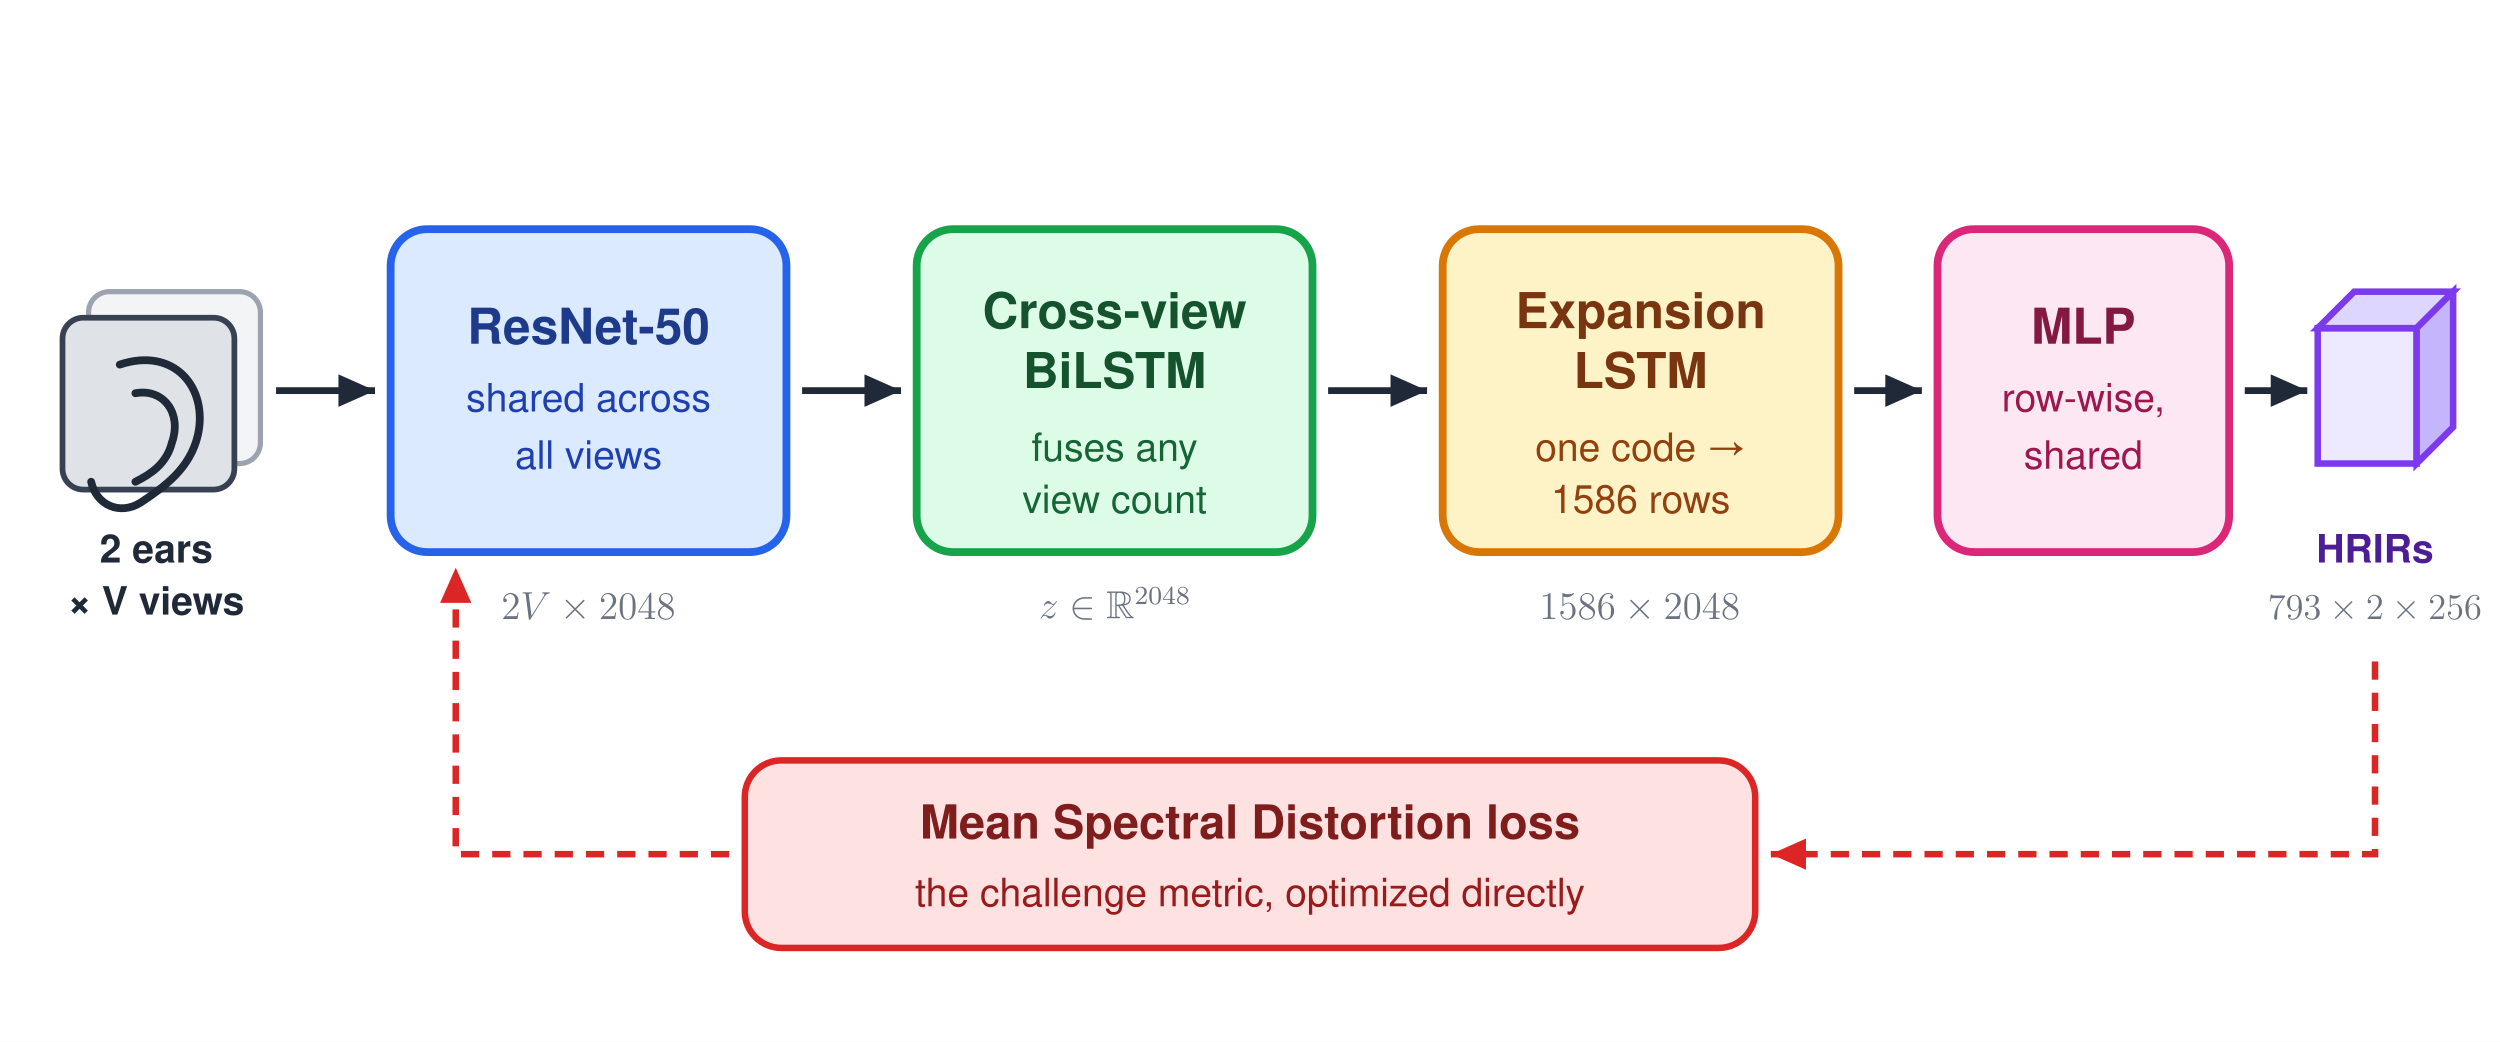
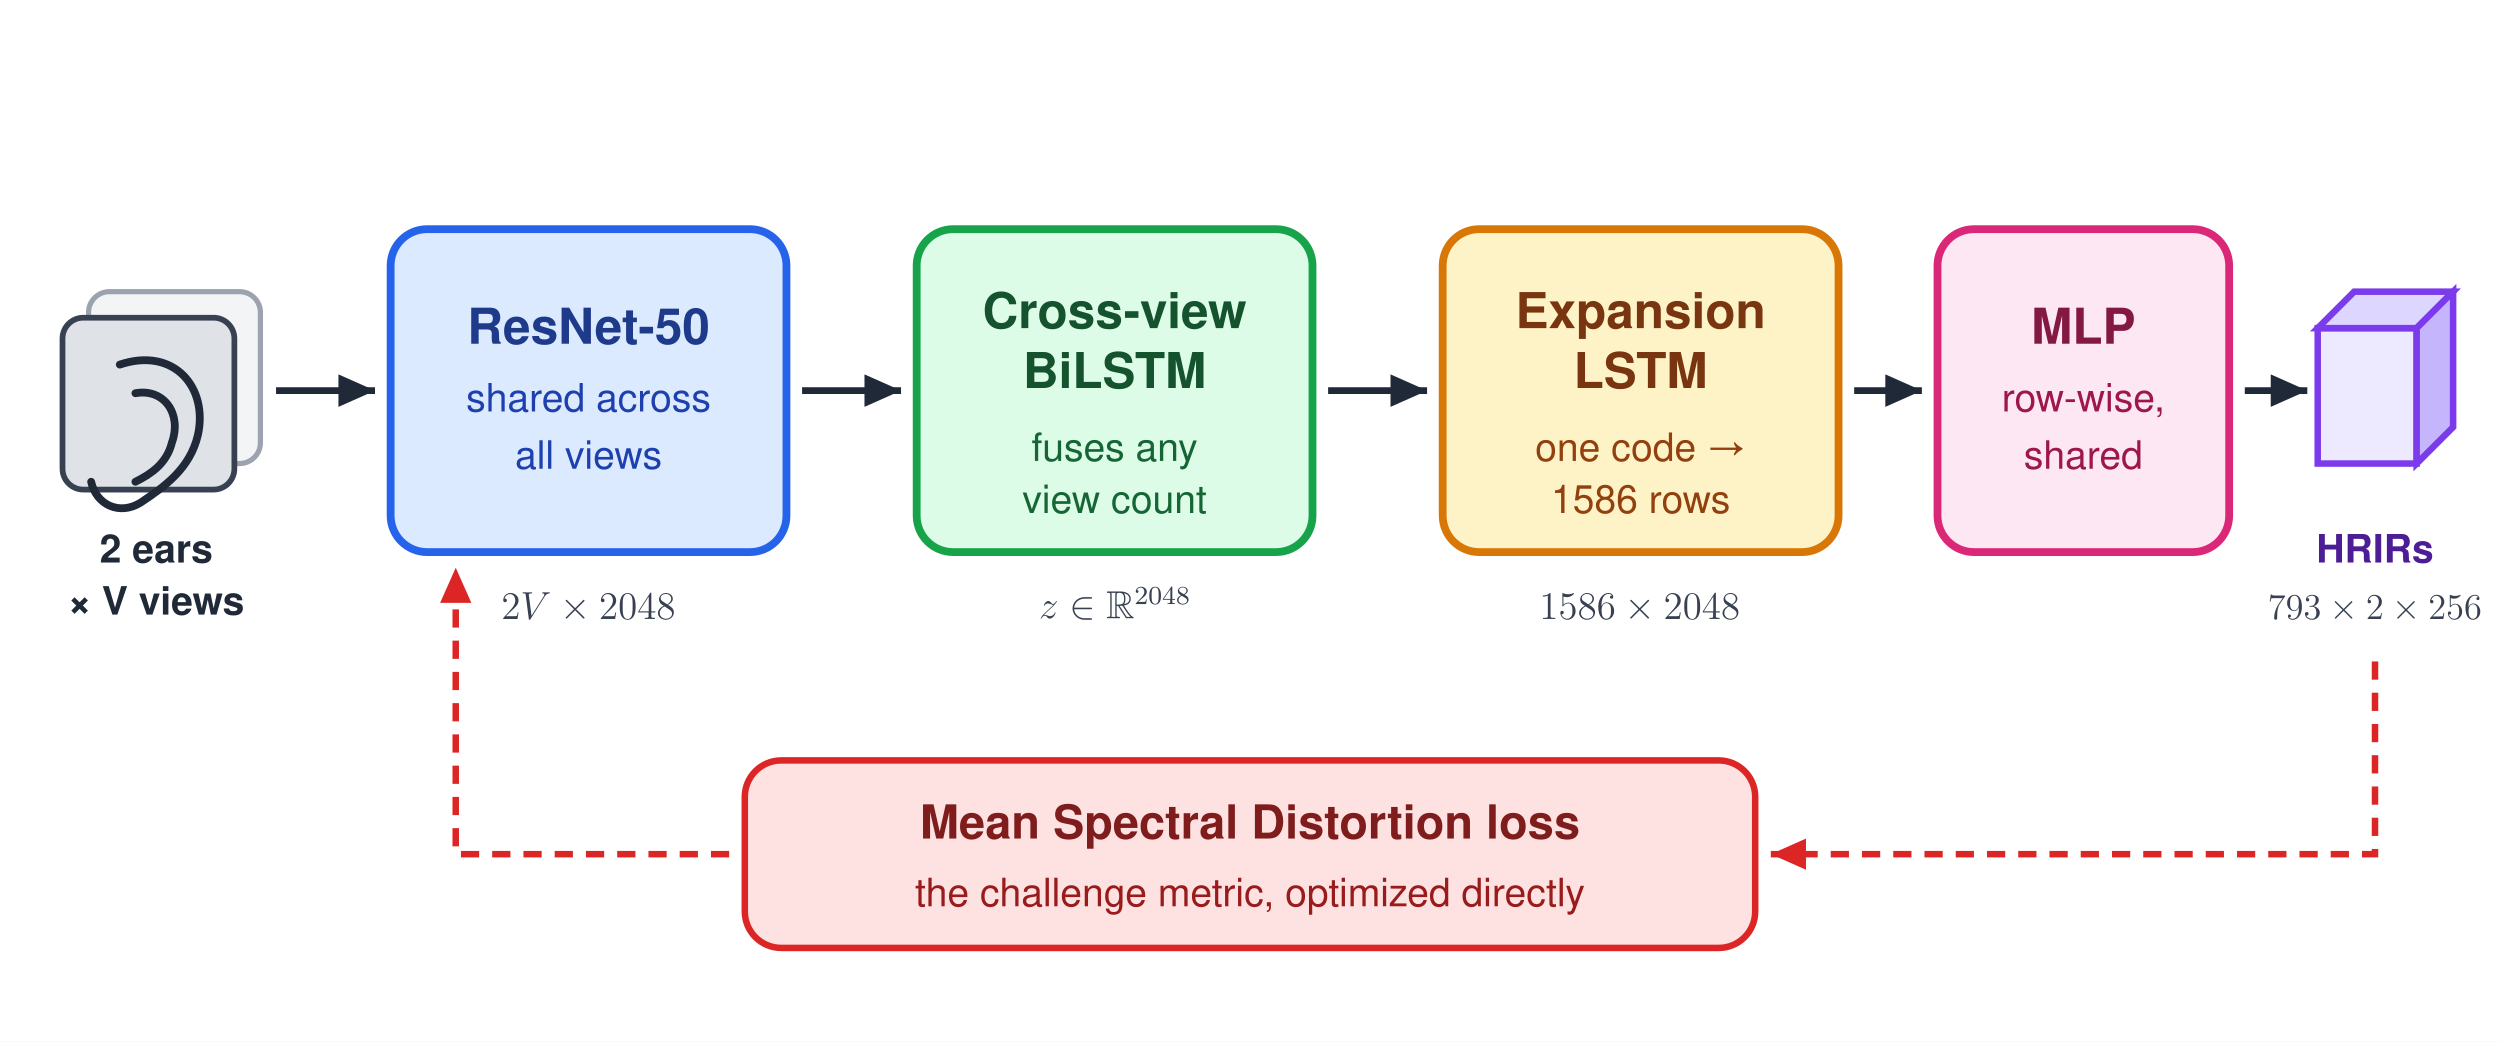
<svg xmlns="http://www.w3.org/2000/svg" xmlns:xlink="http://www.w3.org/1999/xlink" viewBox="0 0 960 400" font-family="-apple-system, BlinkMacSystemFont, Segoe UI, Helvetica, Arial, sans-serif" role="img" aria-label="Architecture: shared ResNet-50 encodes each view, a BiLSTM fuses them into one identity code, an expansion LSTM and shared MLP decode the full HRIR tensor, trained on the Mean Spectral Distortion metric.">
  <defs>
    <marker id="a2" viewBox="0 0 10 10" refX="9" refY="5" markerWidth="6" markerHeight="6" orient="auto-start-reverse">
      <path d="M0 1 L9 5 L0 9 z" fill="#1F2937" />
    </marker>
    <marker id="a2r" viewBox="0 0 10 10" refX="9" refY="5" markerWidth="6" markerHeight="6" orient="auto-start-reverse">
      <path d="M0 1 L9 5 L0 9 z" fill="#DC2626" />
    </marker>
  </defs>
  <rect width="960" height="400" fill="#ffffff" />
  <rect x="34" y="112" width="66" height="66" rx="8" fill="#F3F4F6" stroke="#9CA3AF" stroke-width="2" />
  <rect x="24" y="122" width="66" height="66" rx="8" fill="#DFE3E8" stroke="#374151" stroke-width="2.2" />
  <path d="M46 140 C67 133, 80 149, 76 167 C73 180, 63 187, 54 193 C46 198, 37 194, 35 185            M52 151 C63 149, 70 159, 66 170 C64 178, 58 182, 52 185" fill="none" stroke="#1F2937" stroke-width="3" stroke-linecap="round" />
  <text x="60" y="216" font-size="15" font-weight="600" fill="#1F2937" text-anchor="middle">2 ears</text>
  <text x="60" y="236" font-size="15" font-weight="600" fill="#1F2937" text-anchor="middle">× V views</text>
  <line x1="106" y1="150" x2="144" y2="150" stroke="#1F2937" stroke-width="2.6" marker-end="url(#a2)" />
  <rect x="150" y="88" width="152" height="124" rx="14" fill="#DBEAFE" stroke="#2563EB" stroke-width="3" />
  <text x="226" y="132" font-size="19" font-weight="700" fill="#1E3A8A" text-anchor="middle">ResNet-50</text>
  <text x="226" y="158" font-size="15" fill="#1E40AF" text-anchor="middle">shared across</text>
  <text x="226" y="180" font-size="15" fill="#1E40AF" text-anchor="middle">all views</text>
  <g transform="translate(282.8429 317.7725) scale(1.254687)">
    <defs>
      <path id="L0-g0-2" d="M4.651-3.324L2.26-5.703C2.116-5.846 2.092-5.87 1.997-5.87C1.877-5.87 1.757-5.762 1.757-5.631C1.757-5.547 1.781-5.523 1.913-5.392L4.304-2.989L1.913-.586C1.781-.454 1.757-.43 1.757-.347C1.757-.215 1.877-.108 1.997-.108C2.092-.108 2.116-.132 2.26-.275L4.639-2.654L7.113-.179C7.137-.167 7.221-.108 7.293-.108C7.436-.108 7.532-.215 7.532-.347C7.532-.371 7.532-.418 7.496-.478C7.484-.502 5.583-2.379 4.985-2.989L7.173-5.177C7.233-5.248 7.412-5.404 7.472-5.475C7.484-5.499 7.532-5.547 7.532-5.631C7.532-5.762 7.436-5.87 7.293-5.87C7.197-5.87 7.149-5.822 7.018-5.691L4.651-3.324Z" />
      <path id="L0-g1-86" d="M7.4-6.838C7.807-7.484 8.177-7.771 8.787-7.819C8.907-7.831 9.002-7.831 9.002-8.046C9.002-8.094 8.978-8.165 8.871-8.165C8.656-8.165 8.141-8.141 7.926-8.141C7.58-8.141 7.221-8.165 6.886-8.165C6.791-8.165 6.671-8.165 6.671-7.938C6.671-7.831 6.779-7.819 6.826-7.819C7.269-7.783 7.317-7.568 7.317-7.424C7.317-7.245 7.149-6.97 7.137-6.958L3.383-1.004L2.546-7.448C2.546-7.795 3.168-7.819 3.3-7.819C3.479-7.819 3.587-7.819 3.587-8.046C3.587-8.165 3.455-8.165 3.419-8.165C3.216-8.165 2.977-8.141 2.774-8.141H2.104C1.231-8.141 .873-8.165 .861-8.165C.789-8.165 .646-8.165 .646-7.95C.646-7.819 .729-7.819 .921-7.819C1.53-7.819 1.566-7.711 1.602-7.412L2.558-.036C2.594 .215 2.594 .251 2.762 .251C2.905 .251 2.965 .215 3.084 .024L7.4-6.838Z" />
      <path id="L0-g2-48" d="M5.356-3.826C5.356-4.818 5.296-5.786 4.866-6.695C4.376-7.687 3.515-7.95 2.929-7.95C2.236-7.95 1.387-7.603 .944-6.611C.61-5.858 .49-5.117 .49-3.826C.49-2.666 .574-1.793 1.004-.944C1.47-.036 2.295 .251 2.917 .251C3.957 .251 4.555-.371 4.902-1.064C5.332-1.961 5.356-3.132 5.356-3.826ZM2.917 .012C2.534 .012 1.757-.203 1.53-1.506C1.399-2.224 1.399-3.132 1.399-3.969C1.399-4.949 1.399-5.834 1.59-6.539C1.793-7.34 2.403-7.711 2.917-7.711C3.371-7.711 4.065-7.436 4.292-6.408C4.447-5.727 4.447-4.782 4.447-3.969C4.447-3.168 4.447-2.26 4.316-1.53C4.089-.215 3.335 .012 2.917 .012Z" />
      <path id="L0-g2-50" d="M5.26-2.008H4.997C4.961-1.805 4.866-1.148 4.746-.956C4.663-.849 3.981-.849 3.622-.849H1.411C1.733-1.124 2.463-1.889 2.774-2.176C4.591-3.85 5.26-4.471 5.26-5.655C5.26-7.03 4.172-7.95 2.786-7.95S.586-6.767 .586-5.738C.586-5.129 1.112-5.129 1.148-5.129C1.399-5.129 1.71-5.308 1.71-5.691C1.71-6.025 1.482-6.253 1.148-6.253C1.04-6.253 1.016-6.253 .98-6.241C1.207-7.054 1.853-7.603 2.63-7.603C3.646-7.603 4.268-6.755 4.268-5.655C4.268-4.639 3.682-3.754 3.001-2.989L.586-.287V0H4.949L5.26-2.008Z" />
      <path id="L0-g2-52" d="M4.316-7.783C4.316-8.01 4.316-8.07 4.148-8.07C4.053-8.07 4.017-8.07 3.921-7.926L.323-2.343V-1.997H3.467V-.909C3.467-.466 3.443-.347 2.57-.347H2.331V0C2.606-.024 3.551-.024 3.885-.024S5.177-.024 5.452 0V-.347H5.212C4.352-.347 4.316-.466 4.316-.909V-1.997H5.523V-2.343H4.316V-7.783ZM3.527-6.85V-2.343H.622L3.527-6.85Z" />
      <path id="L0-g2-56" d="M3.563-4.316C4.16-4.639 5.033-5.189 5.033-6.193C5.033-7.233 4.029-7.95 2.929-7.95C1.745-7.95 .813-7.077 .813-5.99C.813-5.583 .933-5.177 1.267-4.77C1.399-4.615 1.411-4.603 2.248-4.017C1.088-3.479 .49-2.678 .49-1.805C.49-.538 1.698 .251 2.917 .251C4.244 .251 5.356-.729 5.356-1.985C5.356-3.204 4.495-3.742 3.563-4.316ZM1.937-5.392C1.781-5.499 1.303-5.81 1.303-6.396C1.303-7.173 2.116-7.663 2.917-7.663C3.778-7.663 4.543-7.042 4.543-6.181C4.543-5.452 4.017-4.866 3.324-4.483L1.937-5.392ZM2.499-3.85L3.945-2.905C4.256-2.702 4.806-2.331 4.806-1.602C4.806-.693 3.885-.072 2.929-.072C1.913-.072 1.04-.813 1.04-1.805C1.04-2.738 1.722-3.491 2.499-3.85Z" />
    </defs>
    <g id="L0-page1">
-       <g fill="#6b7280">
+       <g fill="#374151">
        <use x="-72" y="-63.831" xlink:href="#L0-g2-50" />
        <use x="-66.147" y="-63.831" xlink:href="#L0-g1-86" />
        <use x="-54.065" y="-63.831" xlink:href="#L0-g0-2" />
        <use x="-42.11" y="-63.831" xlink:href="#L0-g2-50" />
        <use x="-36.257" y="-63.831" xlink:href="#L0-g2-48" />
        <use x="-30.404" y="-63.831" xlink:href="#L0-g2-52" />
        <use x="-24.551" y="-63.831" xlink:href="#L0-g2-56" />
      </g>
    </g>
  </g>
  <line x1="308" y1="150" x2="346" y2="150" stroke="#1F2937" stroke-width="2.6" marker-end="url(#a2)" />
  <rect x="352" y="88" width="152" height="124" rx="14" fill="#DCFCE7" stroke="#16A34A" stroke-width="3" />
  <text x="428" y="126" font-size="19" font-weight="700" fill="#14532D" text-anchor="middle">Cross-view</text>
  <text x="428" y="149" font-size="19" font-weight="700" fill="#14532D" text-anchor="middle">BiLSTM</text>
  <text x="428" y="177" font-size="15" fill="#166534" text-anchor="middle">fuses any</text>
  <text x="428" y="197" font-size="15" fill="#166534" text-anchor="middle">view count</text>
  <g transform="translate(489.2872 315.8497) scale(1.254687)">
    <defs>
      <path id="L1-g0-82" d="M3.204-3.754H3.634L5.428-.98C5.547-.789 5.834-.323 5.966-.143C6.049 0 6.085 0 6.36 0H8.01C8.225 0 8.404 0 8.404-.215C8.404-.311 8.333-.395 8.225-.418C7.783-.514 7.197-1.303 6.91-1.686C6.826-1.805 6.229-2.594 5.428-3.885C6.492-4.077 7.52-4.531 7.52-5.954C7.52-7.615 5.762-8.189 4.352-8.189H.598C.383-8.189 .191-8.189 .191-7.974C.191-7.771 .418-7.771 .514-7.771C1.196-7.771 1.255-7.687 1.255-7.089V-1.1C1.255-.502 1.196-.418 .514-.418C.418-.418 .191-.418 .191-.215C.191 0 .383 0 .598 0H3.873C4.089 0 4.268 0 4.268-.215C4.268-.418 4.065-.418 3.933-.418C3.252-.418 3.204-.514 3.204-1.1V-3.754ZM5.511-4.34C5.846-4.782 5.882-5.416 5.882-5.942C5.882-6.516 5.81-7.149 5.428-7.639C5.918-7.532 7.101-7.161 7.101-5.954C7.101-5.177 6.743-4.567 5.511-4.34ZM3.204-7.125C3.204-7.376 3.204-7.771 3.945-7.771C4.961-7.771 5.464-7.352 5.464-5.942C5.464-4.4 5.093-4.172 3.204-4.172V-7.125ZM1.578-.418C1.674-.634 1.674-.968 1.674-1.076V-7.113C1.674-7.233 1.674-7.556 1.578-7.771H2.941C2.786-7.58 2.786-7.34 2.786-7.161V-1.076C2.786-.956 2.786-.634 2.881-.418H1.578ZM4.125-3.754C4.208-3.766 4.256-3.778 4.352-3.778C4.531-3.778 4.794-3.802 4.973-3.826C5.153-3.539 6.444-1.411 7.436-.418H6.276L4.125-3.754Z" />
      <path id="L1-g1-50" d="M6.551-2.75C6.755-2.75 6.97-2.75 6.97-2.989S6.755-3.228 6.551-3.228H1.482C1.626-4.83 3.001-5.978 4.686-5.978H6.551C6.755-5.978 6.97-5.978 6.97-6.217S6.755-6.456 6.551-6.456H4.663C2.618-6.456 .992-4.902 .992-2.989S2.618 .478 4.663 .478H6.551C6.755 .478 6.97 .478 6.97 .239S6.755 0 6.551 0H4.686C3.001 0 1.626-1.148 1.482-2.75H6.551Z" />
      <path id="L1-g2-122" d="M1.518-.968C2.032-1.554 2.451-1.925 3.049-2.463C3.766-3.084 4.077-3.383 4.244-3.563C5.081-4.388 5.499-5.081 5.499-5.177S5.404-5.272 5.38-5.272C5.296-5.272 5.272-5.224 5.212-5.141C4.914-4.627 4.627-4.376 4.316-4.376C4.065-4.376 3.933-4.483 3.706-4.77C3.455-5.069 3.252-5.272 2.905-5.272C2.032-5.272 1.506-4.184 1.506-3.933C1.506-3.897 1.518-3.826 1.626-3.826C1.722-3.826 1.733-3.873 1.769-3.957C1.973-4.435 2.546-4.519 2.774-4.519C3.025-4.519 3.264-4.435 3.515-4.328C3.969-4.136 4.16-4.136 4.28-4.136C4.364-4.136 4.411-4.136 4.471-4.148C4.077-3.682 3.431-3.108 2.893-2.618L1.686-1.506C.956-.765 .514-.06 .514 .024C.514 .096 .574 .12 .646 .12S.729 .108 .813-.036C1.004-.335 1.387-.777 1.829-.777C2.08-.777 2.2-.693 2.439-.395C2.666-.132 2.869 .12 3.252 .12C4.423 .12 5.093-1.399 5.093-1.674C5.093-1.722 5.081-1.793 4.961-1.793C4.866-1.793 4.854-1.745 4.818-1.626C4.555-.921 3.85-.634 3.383-.634C3.132-.634 2.893-.717 2.642-.825C2.164-1.016 2.032-1.016 1.877-1.016C1.757-1.016 1.626-1.016 1.518-.968Z" />
      <path id="L1-g3-48" d="M3.897-2.542C3.897-3.395 3.81-3.913 3.547-4.423C3.196-5.125 2.55-5.3 2.112-5.3C1.108-5.3 .741-4.551 .63-4.328C.343-3.746 .327-2.957 .327-2.542C.327-2.016 .351-1.211 .733-.574C1.1 .016 1.69 .167 2.112 .167C2.495 .167 3.18 .048 3.579-.741C3.873-1.315 3.897-2.024 3.897-2.542ZM2.112-.056C1.841-.056 1.291-.183 1.124-1.02C1.036-1.474 1.036-2.224 1.036-2.638C1.036-3.188 1.036-3.746 1.124-4.184C1.291-4.997 1.913-5.077 2.112-5.077C2.383-5.077 2.933-4.941 3.092-4.216C3.188-3.778 3.188-3.18 3.188-2.638C3.188-2.168 3.188-1.451 3.092-1.004C2.925-.167 2.375-.056 2.112-.056Z" />
      <path id="L1-g3-50" d="M2.248-1.626C2.375-1.745 2.71-2.008 2.837-2.12C3.332-2.574 3.802-3.013 3.802-3.738C3.802-4.686 3.005-5.3 2.008-5.3C1.052-5.3 .422-4.575 .422-3.866C.422-3.475 .733-3.419 .845-3.419C1.012-3.419 1.259-3.539 1.259-3.842C1.259-4.256 .861-4.256 .765-4.256C.996-4.838 1.53-5.037 1.921-5.037C2.662-5.037 3.045-4.407 3.045-3.738C3.045-2.909 2.463-2.303 1.522-1.339L.518-.303C.422-.215 .422-.199 .422 0H3.571L3.802-1.427H3.555C3.531-1.267 3.467-.869 3.371-.717C3.324-.654 2.718-.654 2.59-.654H1.172L2.248-1.626Z" />
      <path id="L1-g3-52" d="M3.14-5.157C3.14-5.316 3.14-5.38 2.973-5.38C2.869-5.38 2.861-5.372 2.782-5.26L.239-1.57V-1.307H2.487V-.646C2.487-.351 2.463-.263 1.849-.263H1.666V0C2.343-.024 2.359-.024 2.813-.024S3.284-.024 3.961 0V-.263H3.778C3.164-.263 3.14-.351 3.14-.646V-1.307H3.985V-1.57H3.14V-5.157ZM2.542-4.511V-1.57H.518L2.542-4.511Z" />
      <path id="L1-g3-56" d="M2.646-2.877C3.092-3.092 3.634-3.491 3.634-4.113C3.634-4.87 2.861-5.3 2.12-5.3C1.275-5.3 .59-4.718 .59-3.969C.59-3.674 .693-3.403 .893-3.172C1.028-3.005 1.06-2.989 1.554-2.678C.566-2.24 .351-1.658 .351-1.211C.351-.335 1.235 .167 2.104 .167C3.084 .167 3.873-.494 3.873-1.339C3.873-1.841 3.602-2.176 3.475-2.311C3.339-2.439 3.332-2.447 2.646-2.877ZM1.411-3.626C1.18-3.762 .988-3.993 .988-4.272C.988-4.774 1.538-5.093 2.104-5.093C2.726-5.093 3.236-4.67 3.236-4.113C3.236-3.65 2.877-3.26 2.407-3.029L1.411-3.626ZM1.801-2.534C1.833-2.519 2.742-1.961 2.877-1.873C3.005-1.801 3.419-1.546 3.419-1.068C3.419-.454 2.774-.072 2.12-.072C1.411-.072 .805-.558 .805-1.211C.805-1.809 1.251-2.279 1.801-2.534Z" />
    </defs>
    <g id="L1-page1">
-       <g fill="#6b7280">
+       <g fill="#374151">
        <use x="-72" y="-62.525" xlink:href="#L1-g2-122" />
        <use x="-62.709" y="-62.525" xlink:href="#L1-g1-50" />
        <use x="-51.418" y="-62.525" xlink:href="#L1-g0-82" />
        <use x="-42.783" y="-66.864" xlink:href="#L1-g3-50" />
        <use x="-38.549" y="-66.864" xlink:href="#L1-g3-48" />
        <use x="-34.315" y="-66.864" xlink:href="#L1-g3-52" />
        <use x="-30.081" y="-66.864" xlink:href="#L1-g3-56" />
      </g>
    </g>
  </g>
  <line x1="510" y1="150" x2="548" y2="150" stroke="#1F2937" stroke-width="2.6" marker-end="url(#a2)" />
  <rect x="554" y="88" width="152" height="124" rx="14" fill="#FEF3C7" stroke="#D97706" stroke-width="3" />
  <text x="630" y="126" font-size="19" font-weight="700" fill="#78350F" text-anchor="middle">Expansion</text>
  <text x="630" y="149" font-size="19" font-weight="700" fill="#78350F" text-anchor="middle">LSTM</text>
  <text x="630" y="177" font-size="15" fill="#92400E" text-anchor="middle">one code →</text>
  <text x="630" y="197" font-size="15" fill="#92400E" text-anchor="middle">1586 rows</text>
  <g transform="translate(681.4255 318.3559) scale(1.254687)">
    <defs>
      <path id="L2-g0-2" d="M4.651-3.324L2.26-5.703C2.116-5.846 2.092-5.87 1.997-5.87C1.877-5.87 1.757-5.762 1.757-5.631C1.757-5.547 1.781-5.523 1.913-5.392L4.304-2.989L1.913-.586C1.781-.454 1.757-.43 1.757-.347C1.757-.215 1.877-.108 1.997-.108C2.092-.108 2.116-.132 2.26-.275L4.639-2.654L7.113-.179C7.137-.167 7.221-.108 7.293-.108C7.436-.108 7.532-.215 7.532-.347C7.532-.371 7.532-.418 7.496-.478C7.484-.502 5.583-2.379 4.985-2.989L7.173-5.177C7.233-5.248 7.412-5.404 7.472-5.475C7.484-5.499 7.532-5.547 7.532-5.631C7.532-5.762 7.436-5.87 7.293-5.87C7.197-5.87 7.149-5.822 7.018-5.691L4.651-3.324Z" />
      <path id="L2-g1-48" d="M5.356-3.826C5.356-4.818 5.296-5.786 4.866-6.695C4.376-7.687 3.515-7.95 2.929-7.95C2.236-7.95 1.387-7.603 .944-6.611C.61-5.858 .49-5.117 .49-3.826C.49-2.666 .574-1.793 1.004-.944C1.47-.036 2.295 .251 2.917 .251C3.957 .251 4.555-.371 4.902-1.064C5.332-1.961 5.356-3.132 5.356-3.826ZM2.917 .012C2.534 .012 1.757-.203 1.53-1.506C1.399-2.224 1.399-3.132 1.399-3.969C1.399-4.949 1.399-5.834 1.59-6.539C1.793-7.34 2.403-7.711 2.917-7.711C3.371-7.711 4.065-7.436 4.292-6.408C4.447-5.727 4.447-4.782 4.447-3.969C4.447-3.168 4.447-2.26 4.316-1.53C4.089-.215 3.335 .012 2.917 .012Z" />
      <path id="L2-g1-49" d="M3.443-7.663C3.443-7.938 3.443-7.95 3.204-7.95C2.917-7.627 2.319-7.185 1.088-7.185V-6.838C1.363-6.838 1.961-6.838 2.618-7.149V-.921C2.618-.49 2.582-.347 1.53-.347H1.16V0C1.482-.024 2.642-.024 3.037-.024S4.579-.024 4.902 0V-.347H4.531C3.479-.347 3.443-.49 3.443-.921V-7.663Z" />
      <path id="L2-g1-50" d="M5.26-2.008H4.997C4.961-1.805 4.866-1.148 4.746-.956C4.663-.849 3.981-.849 3.622-.849H1.411C1.733-1.124 2.463-1.889 2.774-2.176C4.591-3.85 5.26-4.471 5.26-5.655C5.26-7.03 4.172-7.95 2.786-7.95S.586-6.767 .586-5.738C.586-5.129 1.112-5.129 1.148-5.129C1.399-5.129 1.71-5.308 1.71-5.691C1.71-6.025 1.482-6.253 1.148-6.253C1.04-6.253 1.016-6.253 .98-6.241C1.207-7.054 1.853-7.603 2.63-7.603C3.646-7.603 4.268-6.755 4.268-5.655C4.268-4.639 3.682-3.754 3.001-2.989L.586-.287V0H4.949L5.26-2.008Z" />
      <path id="L2-g1-52" d="M4.316-7.783C4.316-8.01 4.316-8.07 4.148-8.07C4.053-8.07 4.017-8.07 3.921-7.926L.323-2.343V-1.997H3.467V-.909C3.467-.466 3.443-.347 2.57-.347H2.331V0C2.606-.024 3.551-.024 3.885-.024S5.177-.024 5.452 0V-.347H5.212C4.352-.347 4.316-.466 4.316-.909V-1.997H5.523V-2.343H4.316V-7.783ZM3.527-6.85V-2.343H.622L3.527-6.85Z" />
      <path id="L2-g1-53" d="M1.53-6.85C2.044-6.683 2.463-6.671 2.594-6.671C3.945-6.671 4.806-7.663 4.806-7.831C4.806-7.878 4.782-7.938 4.71-7.938C4.686-7.938 4.663-7.938 4.555-7.89C3.885-7.603 3.312-7.568 3.001-7.568C2.212-7.568 1.65-7.807 1.423-7.902C1.339-7.938 1.315-7.938 1.303-7.938C1.207-7.938 1.207-7.867 1.207-7.675V-4.125C1.207-3.909 1.207-3.838 1.351-3.838C1.411-3.838 1.423-3.85 1.542-3.993C1.877-4.483 2.439-4.77 3.037-4.77C3.67-4.77 3.981-4.184 4.077-3.981C4.28-3.515 4.292-2.929 4.292-2.475S4.292-1.339 3.957-.801C3.694-.371 3.228-.072 2.702-.072C1.913-.072 1.136-.61 .921-1.482C.98-1.459 1.052-1.447 1.112-1.447C1.315-1.447 1.638-1.566 1.638-1.973C1.638-2.307 1.411-2.499 1.112-2.499C.897-2.499 .586-2.391 .586-1.925C.586-.909 1.399 .251 2.726 .251C4.077 .251 5.26-.885 5.26-2.403C5.26-3.826 4.304-5.009 3.049-5.009C2.367-5.009 1.841-4.71 1.53-4.376V-6.85Z" />
      <path id="L2-g1-54" d="M1.47-4.16C1.47-7.185 2.941-7.663 3.587-7.663C4.017-7.663 4.447-7.532 4.674-7.173C4.531-7.173 4.077-7.173 4.077-6.683C4.077-6.42 4.256-6.193 4.567-6.193C4.866-6.193 5.069-6.372 5.069-6.719C5.069-7.34 4.615-7.95 3.575-7.95C2.068-7.95 .49-6.408 .49-3.778C.49-.49 1.925 .251 2.941 .251C4.244 .251 5.356-.885 5.356-2.439C5.356-4.029 4.244-5.093 3.049-5.093C1.985-5.093 1.59-4.172 1.47-3.838V-4.16ZM2.941-.072C2.188-.072 1.829-.741 1.722-.992C1.614-1.303 1.494-1.889 1.494-2.726C1.494-3.67 1.925-4.854 3.001-4.854C3.658-4.854 4.005-4.411 4.184-4.005C4.376-3.563 4.376-2.965 4.376-2.451C4.376-1.841 4.376-1.303 4.148-.849C3.85-.275 3.419-.072 2.941-.072Z" />
      <path id="L2-g1-56" d="M3.563-4.316C4.16-4.639 5.033-5.189 5.033-6.193C5.033-7.233 4.029-7.95 2.929-7.95C1.745-7.95 .813-7.077 .813-5.99C.813-5.583 .933-5.177 1.267-4.77C1.399-4.615 1.411-4.603 2.248-4.017C1.088-3.479 .49-2.678 .49-1.805C.49-.538 1.698 .251 2.917 .251C4.244 .251 5.356-.729 5.356-1.985C5.356-3.204 4.495-3.742 3.563-4.316ZM1.937-5.392C1.781-5.499 1.303-5.81 1.303-6.396C1.303-7.173 2.116-7.663 2.917-7.663C3.778-7.663 4.543-7.042 4.543-6.181C4.543-5.452 4.017-4.866 3.324-4.483L1.937-5.392ZM2.499-3.85L3.945-2.905C4.256-2.702 4.806-2.331 4.806-1.602C4.806-.693 3.885-.072 2.929-.072C1.913-.072 1.04-.813 1.04-1.805C1.04-2.738 1.722-3.491 2.499-3.85Z" />
    </defs>
    <g id="L2-page1">
-       <g fill="#6b7280">
+       <g fill="#374151">
        <use x="-72" y="-64.296" xlink:href="#L2-g1-49" />
        <use x="-66.147" y="-64.296" xlink:href="#L2-g1-53" />
        <use x="-60.294" y="-64.296" xlink:href="#L2-g1-56" />
        <use x="-54.441" y="-64.296" xlink:href="#L2-g1-54" />
        <use x="-45.931" y="-64.296" xlink:href="#L2-g0-2" />
        <use x="-33.976" y="-64.296" xlink:href="#L2-g1-50" />
        <use x="-28.123" y="-64.296" xlink:href="#L2-g1-48" />
        <use x="-22.27" y="-64.296" xlink:href="#L2-g1-52" />
        <use x="-16.417" y="-64.296" xlink:href="#L2-g1-56" />
      </g>
    </g>
  </g>
  <line x1="712" y1="150" x2="738" y2="150" stroke="#1F2937" stroke-width="2.6" marker-end="url(#a2)" />
  <rect x="744" y="88" width="112" height="124" rx="14" fill="#FCE7F3" stroke="#DB2777" stroke-width="3" />
  <text x="800" y="132" font-size="19" font-weight="700" fill="#831843" text-anchor="middle">MLP</text>
  <text x="800" y="158" font-size="15" fill="#9D174D" text-anchor="middle">row-wise,</text>
  <text x="800" y="180" font-size="15" fill="#9D174D" text-anchor="middle">shared</text>
  <line x1="862" y1="150" x2="886" y2="150" stroke="#1F2937" stroke-width="2.6" marker-end="url(#a2)" />
  <polygon points="890,126 928,126 928,178 890,178" fill="#EDE9FE" stroke="#7C3AED" stroke-width="2.5" />
  <polygon points="890,126 904,112 942,112 928,126" fill="#DDD6FE" stroke="#7C3AED" stroke-width="2.5" />
  <polygon points="928,126 942,112 942,164 928,178" fill="#C4B5FD" stroke="#7C3AED" stroke-width="2.5" />
  <text x="912" y="216" font-size="15" font-weight="600" fill="#4C1D95" text-anchor="middle">HRIRs</text>
  <g transform="translate(955.1277 312.9988) scale(1.171042)">
    <defs>
      <path id="L3-g0-2" d="M4.651-3.324L2.26-5.703C2.116-5.846 2.092-5.87 1.997-5.87C1.877-5.87 1.757-5.762 1.757-5.631C1.757-5.547 1.781-5.523 1.913-5.392L4.304-2.989L1.913-.586C1.781-.454 1.757-.43 1.757-.347C1.757-.215 1.877-.108 1.997-.108C2.092-.108 2.116-.132 2.26-.275L4.639-2.654L7.113-.179C7.137-.167 7.221-.108 7.293-.108C7.436-.108 7.532-.215 7.532-.347C7.532-.371 7.532-.418 7.496-.478C7.484-.502 5.583-2.379 4.985-2.989L7.173-5.177C7.233-5.248 7.412-5.404 7.472-5.475C7.484-5.499 7.532-5.547 7.532-5.631C7.532-5.762 7.436-5.87 7.293-5.87C7.197-5.87 7.149-5.822 7.018-5.691L4.651-3.324Z" />
      <path id="L3-g1-50" d="M5.26-2.008H4.997C4.961-1.805 4.866-1.148 4.746-.956C4.663-.849 3.981-.849 3.622-.849H1.411C1.733-1.124 2.463-1.889 2.774-2.176C4.591-3.85 5.26-4.471 5.26-5.655C5.26-7.03 4.172-7.95 2.786-7.95S.586-6.767 .586-5.738C.586-5.129 1.112-5.129 1.148-5.129C1.399-5.129 1.71-5.308 1.71-5.691C1.71-6.025 1.482-6.253 1.148-6.253C1.04-6.253 1.016-6.253 .98-6.241C1.207-7.054 1.853-7.603 2.63-7.603C3.646-7.603 4.268-6.755 4.268-5.655C4.268-4.639 3.682-3.754 3.001-2.989L.586-.287V0H4.949L5.26-2.008Z" />
      <path id="L3-g1-51" d="M2.2-4.292C1.997-4.28 1.949-4.268 1.949-4.16C1.949-4.041 2.008-4.041 2.224-4.041H2.774C3.79-4.041 4.244-3.204 4.244-2.056C4.244-.49 3.431-.072 2.845-.072C2.271-.072 1.291-.347 .944-1.136C1.327-1.076 1.674-1.291 1.674-1.722C1.674-2.068 1.423-2.307 1.088-2.307C.801-2.307 .49-2.14 .49-1.686C.49-.622 1.554 .251 2.881 .251C4.304 .251 5.356-.837 5.356-2.044C5.356-3.144 4.471-4.005 3.324-4.208C4.364-4.507 5.033-5.38 5.033-6.312C5.033-7.257 4.053-7.95 2.893-7.95C1.698-7.95 .813-7.221 .813-6.348C.813-5.87 1.184-5.774 1.363-5.774C1.614-5.774 1.901-5.954 1.901-6.312C1.901-6.695 1.614-6.862 1.351-6.862C1.279-6.862 1.255-6.862 1.219-6.85C1.674-7.663 2.798-7.663 2.857-7.663C3.252-7.663 4.029-7.484 4.029-6.312C4.029-6.085 3.993-5.416 3.646-4.902C3.288-4.376 2.881-4.34 2.558-4.328L2.2-4.292Z" />
      <path id="L3-g1-53" d="M1.53-6.85C2.044-6.683 2.463-6.671 2.594-6.671C3.945-6.671 4.806-7.663 4.806-7.831C4.806-7.878 4.782-7.938 4.71-7.938C4.686-7.938 4.663-7.938 4.555-7.89C3.885-7.603 3.312-7.568 3.001-7.568C2.212-7.568 1.65-7.807 1.423-7.902C1.339-7.938 1.315-7.938 1.303-7.938C1.207-7.938 1.207-7.867 1.207-7.675V-4.125C1.207-3.909 1.207-3.838 1.351-3.838C1.411-3.838 1.423-3.85 1.542-3.993C1.877-4.483 2.439-4.77 3.037-4.77C3.67-4.77 3.981-4.184 4.077-3.981C4.28-3.515 4.292-2.929 4.292-2.475S4.292-1.339 3.957-.801C3.694-.371 3.228-.072 2.702-.072C1.913-.072 1.136-.61 .921-1.482C.98-1.459 1.052-1.447 1.112-1.447C1.315-1.447 1.638-1.566 1.638-1.973C1.638-2.307 1.411-2.499 1.112-2.499C.897-2.499 .586-2.391 .586-1.925C.586-.909 1.399 .251 2.726 .251C4.077 .251 5.26-.885 5.26-2.403C5.26-3.826 4.304-5.009 3.049-5.009C2.367-5.009 1.841-4.71 1.53-4.376V-6.85Z" />
      <path id="L3-g1-54" d="M1.47-4.16C1.47-7.185 2.941-7.663 3.587-7.663C4.017-7.663 4.447-7.532 4.674-7.173C4.531-7.173 4.077-7.173 4.077-6.683C4.077-6.42 4.256-6.193 4.567-6.193C4.866-6.193 5.069-6.372 5.069-6.719C5.069-7.34 4.615-7.95 3.575-7.95C2.068-7.95 .49-6.408 .49-3.778C.49-.49 1.925 .251 2.941 .251C4.244 .251 5.356-.885 5.356-2.439C5.356-4.029 4.244-5.093 3.049-5.093C1.985-5.093 1.59-4.172 1.47-3.838V-4.16ZM2.941-.072C2.188-.072 1.829-.741 1.722-.992C1.614-1.303 1.494-1.889 1.494-2.726C1.494-3.67 1.925-4.854 3.001-4.854C3.658-4.854 4.005-4.411 4.184-4.005C4.376-3.563 4.376-2.965 4.376-2.451C4.376-1.841 4.376-1.303 4.148-.849C3.85-.275 3.419-.072 2.941-.072Z" />
      <path id="L3-g1-55" d="M5.679-7.424V-7.699H2.798C1.351-7.699 1.327-7.855 1.279-8.082H1.016L.646-5.691H.909C.944-5.906 1.052-6.647 1.207-6.779C1.303-6.85 2.2-6.85 2.367-6.85H4.902L3.634-5.033C3.312-4.567 2.104-2.606 2.104-.359C2.104-.227 2.104 .251 2.594 .251C3.096 .251 3.096-.215 3.096-.371V-.968C3.096-2.75 3.383-4.136 3.945-4.937L5.679-7.424Z" />
      <path id="L3-g1-57" d="M4.376-3.479C4.376-.658 3.12-.072 2.403-.072C2.116-.072 1.482-.108 1.184-.526H1.255C1.339-.502 1.769-.574 1.769-1.016C1.769-1.279 1.59-1.506 1.279-1.506S.777-1.303 .777-.992C.777-.251 1.375 .251 2.415 .251C3.909 .251 5.356-1.339 5.356-3.933C5.356-7.149 4.017-7.95 2.965-7.95C1.65-7.95 .49-6.85 .49-5.272S1.602-2.618 2.798-2.618C3.682-2.618 4.136-3.264 4.376-3.873V-3.479ZM2.845-2.857C2.092-2.857 1.769-3.467 1.662-3.694C1.47-4.148 1.47-4.722 1.47-5.26C1.47-5.93 1.47-6.504 1.781-6.994C1.997-7.317 2.319-7.663 2.965-7.663C3.646-7.663 3.993-7.066 4.113-6.791C4.352-6.205 4.352-5.189 4.352-5.009C4.352-4.005 3.897-2.857 2.845-2.857Z" />
    </defs>
    <g id="L3-page1">
-       <g fill="#6b7280">
+       <g fill="#374151">
        <use x="-72" y="-64.296" xlink:href="#L3-g1-55" />
        <use x="-66.147" y="-64.296" xlink:href="#L3-g1-57" />
        <use x="-60.294" y="-64.296" xlink:href="#L3-g1-51" />
        <use x="-51.784" y="-64.296" xlink:href="#L3-g0-2" />
        <use x="-39.829" y="-64.296" xlink:href="#L3-g1-50" />
        <use x="-31.32" y="-64.296" xlink:href="#L3-g0-2" />
        <use x="-19.364" y="-64.296" xlink:href="#L3-g1-50" />
        <use x="-13.511" y="-64.296" xlink:href="#L3-g1-53" />
        <use x="-7.658" y="-64.296" xlink:href="#L3-g1-54" />
      </g>
    </g>
  </g>
  <rect x="286" y="292" width="388" height="72" rx="14" fill="#FEE2E2" stroke="#DC2626" stroke-width="2.5" />
  <text x="480" y="322" font-size="18" font-weight="700" fill="#7F1D1D" text-anchor="middle">Mean Spectral Distortion loss</text>
  <text x="480" y="348" font-size="15" fill="#991B1B" text-anchor="middle">the challenge metric, optimized directly</text>
  <path d="M912 254 L912 328 L680 328" fill="none" stroke="#DC2626" stroke-width="2.5" stroke-dasharray="7 5" marker-end="url(#a2r)" />
  <path d="M280 328 L175 328 L175 218" fill="none" stroke="#DC2626" stroke-width="2.5" stroke-dasharray="7 5" marker-end="url(#a2r)" />
</svg>
